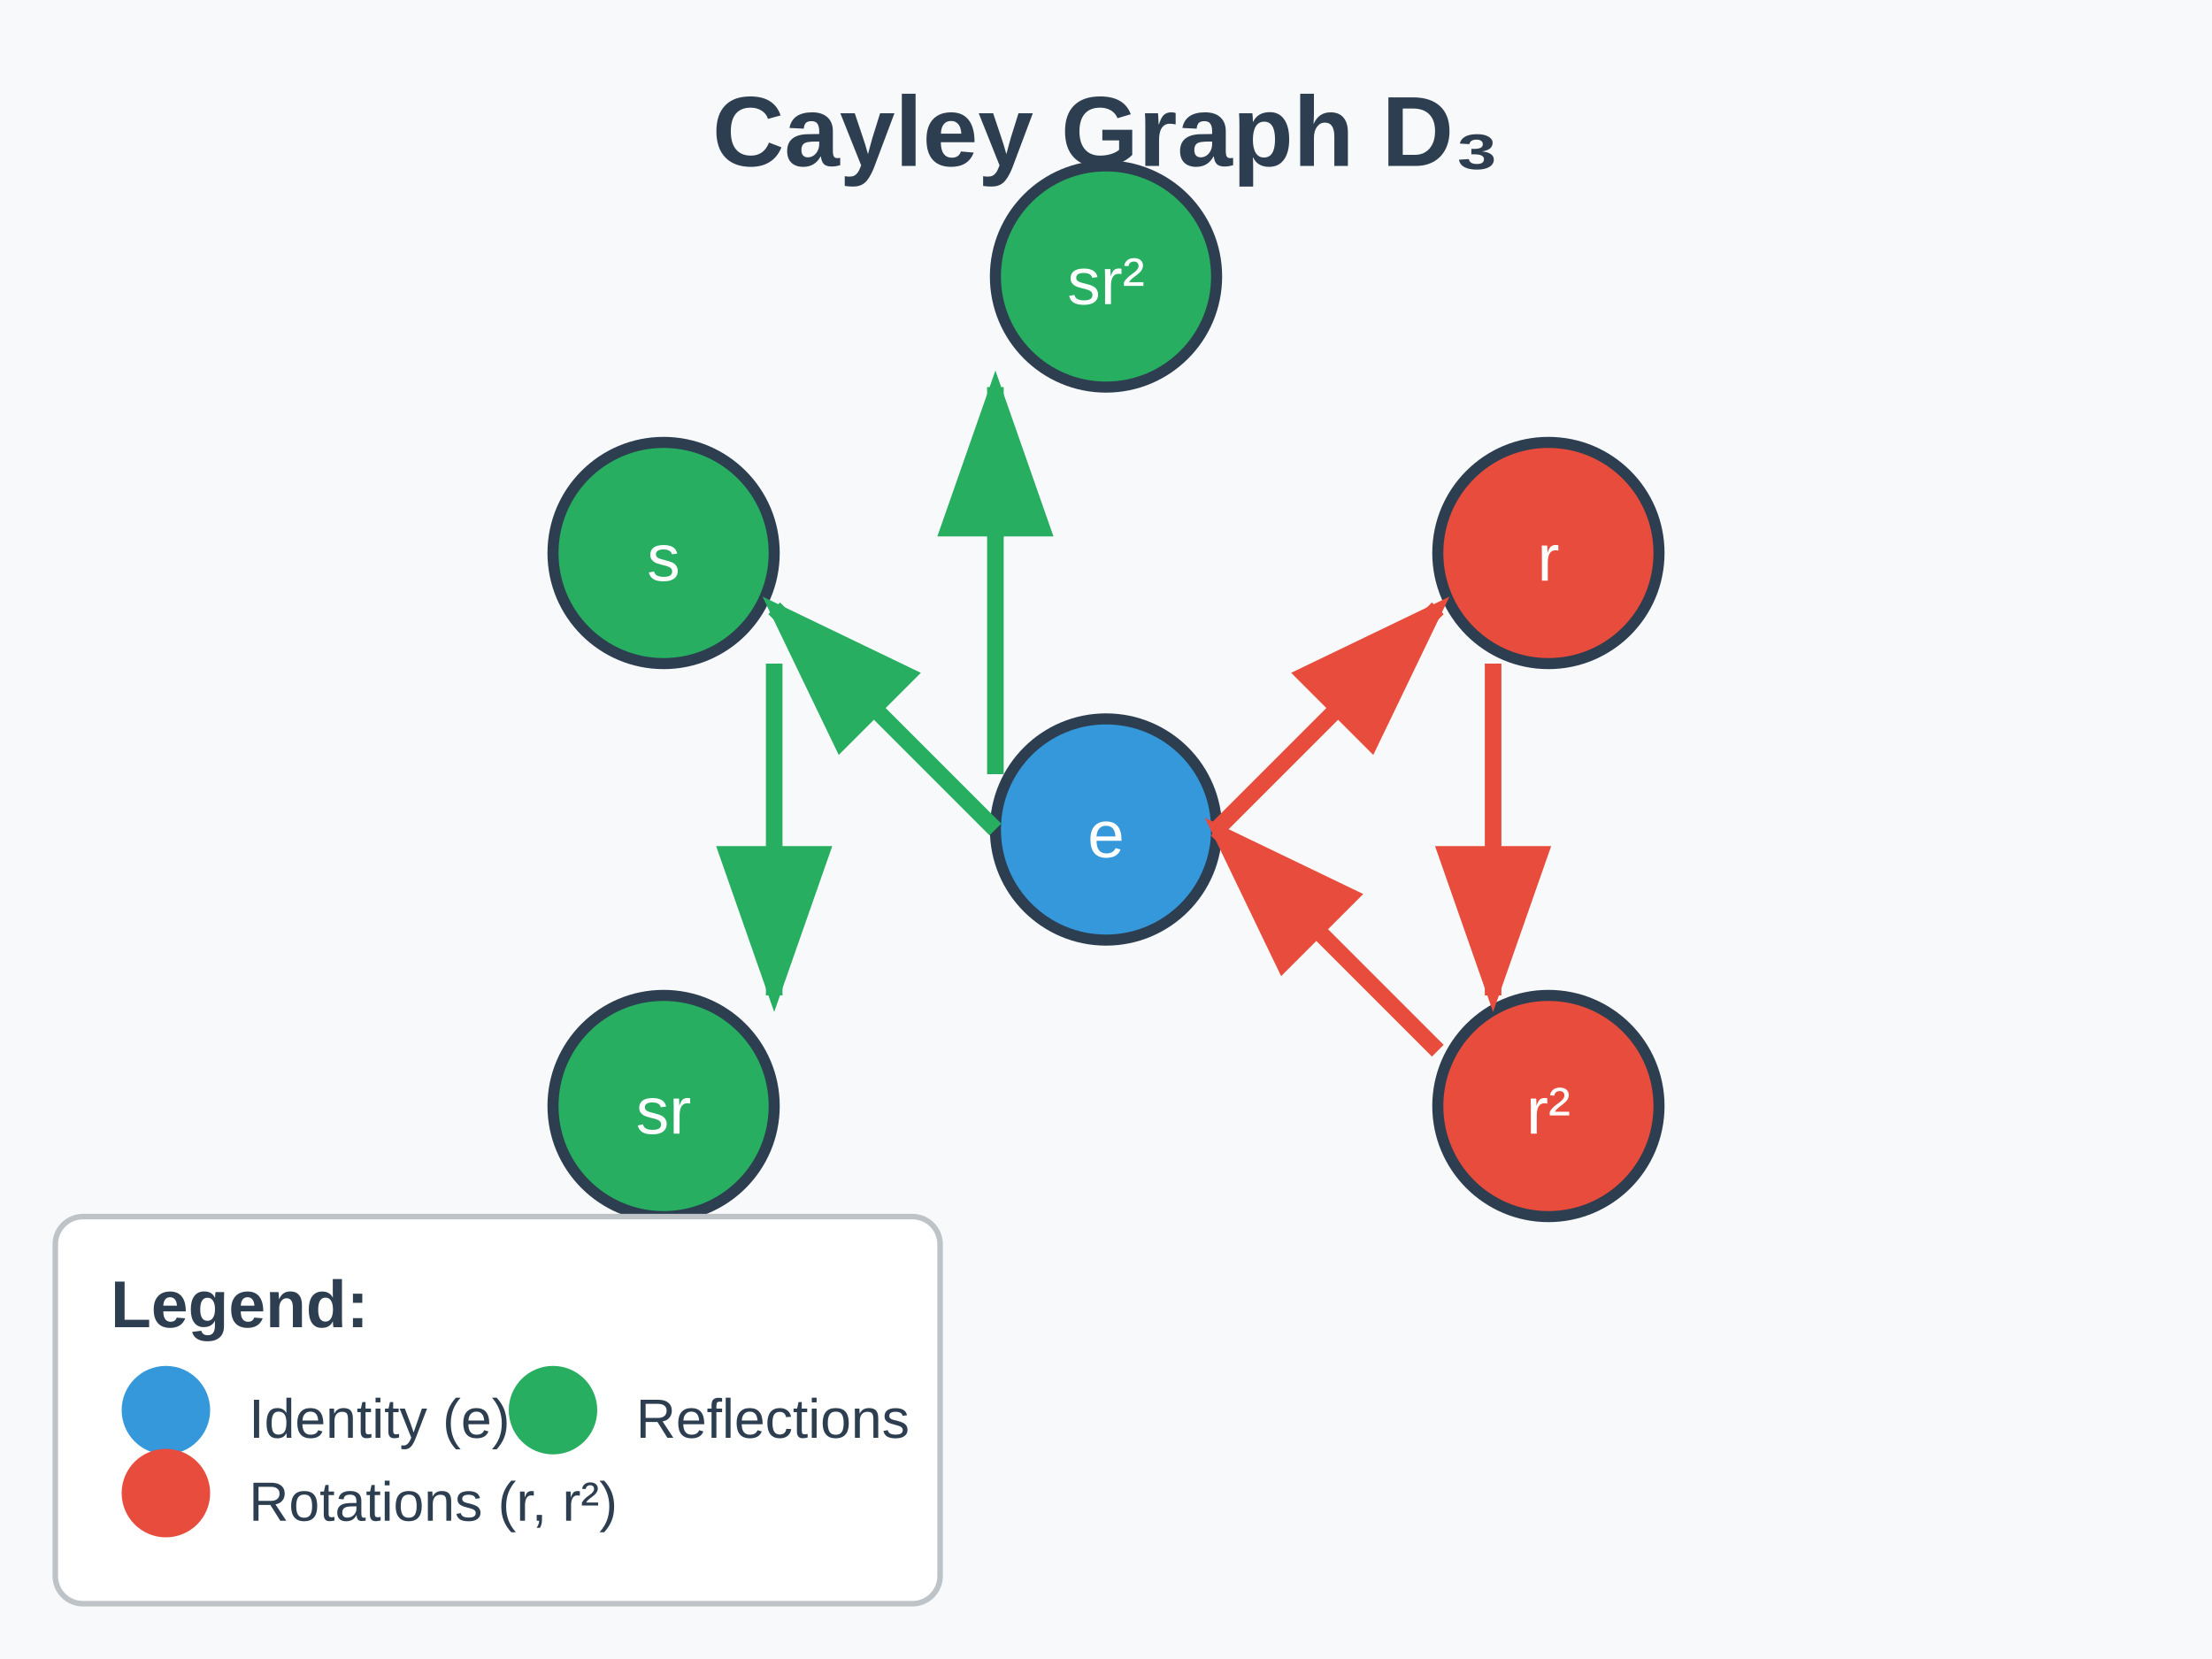
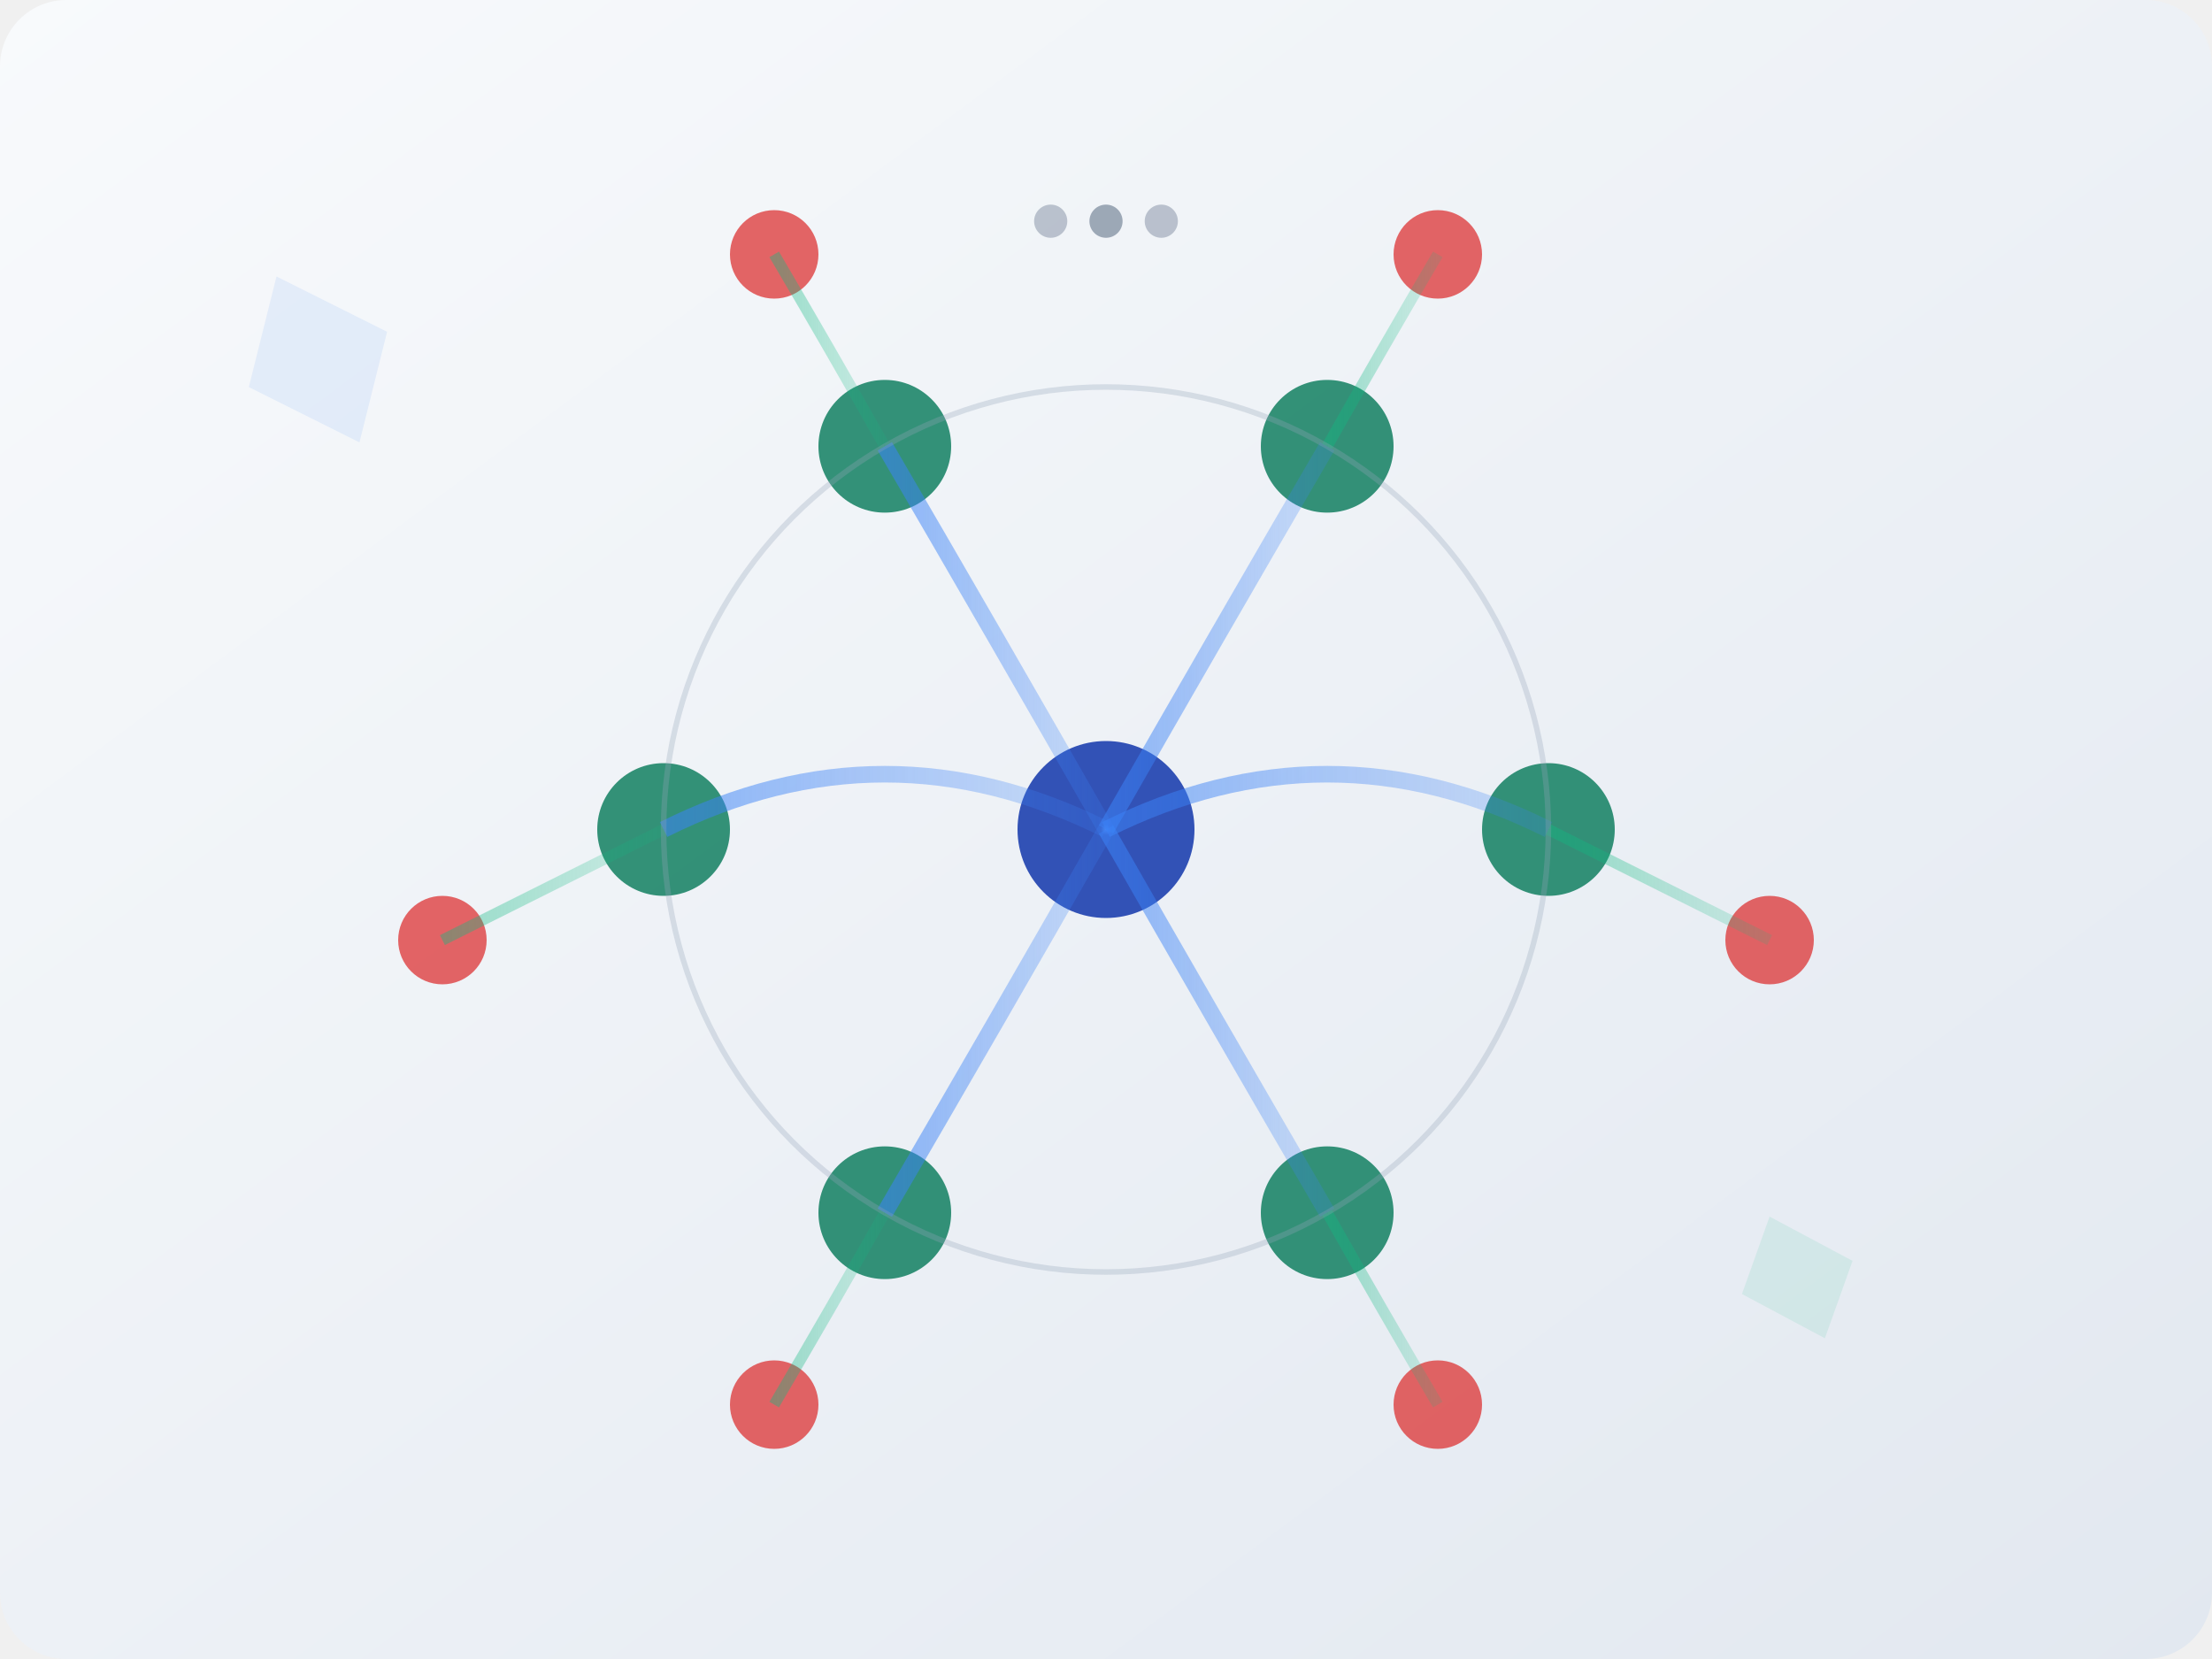
- <svg xmlns="http://www.w3.org/2000/svg" width="400" height="300" viewBox="0 0 400 300">
-   <rect width="400" height="300" fill="#f8f9fa" />
-   <text x="200" y="30" text-anchor="middle" font-family="Arial, sans-serif" font-size="18" font-weight="bold" fill="#2c3e50">Cayley Graph D₃</text>
-   <circle cx="200" cy="150" r="20" fill="#3498db" stroke="#2c3e50" stroke-width="2" />
-   <text x="200" y="155" text-anchor="middle" font-family="Arial, sans-serif" font-size="12" fill="white">e</text>
-   <circle cx="280" cy="100" r="20" fill="#e74c3c" stroke="#2c3e50" stroke-width="2" />
-   <text x="280" y="105" text-anchor="middle" font-family="Arial, sans-serif" font-size="12" fill="white">r</text>
-   <circle cx="280" cy="200" r="20" fill="#e74c3c" stroke="#2c3e50" stroke-width="2" />
-   <text x="280" y="205" text-anchor="middle" font-family="Arial, sans-serif" font-size="12" fill="white">r²</text>
-   <circle cx="120" cy="100" r="20" fill="#27ae60" stroke="#2c3e50" stroke-width="2" />
-   <text x="120" y="105" text-anchor="middle" font-family="Arial, sans-serif" font-size="12" fill="white">s</text>
-   <circle cx="120" cy="200" r="20" fill="#27ae60" stroke="#2c3e50" stroke-width="2" />
-   <text x="120" y="205" text-anchor="middle" font-family="Arial, sans-serif" font-size="12" fill="white">sr</text>
-   <circle cx="200" cy="50" r="20" fill="#27ae60" stroke="#2c3e50" stroke-width="2" />
-   <text x="200" y="55" text-anchor="middle" font-family="Arial, sans-serif" font-size="12" fill="white">sr²</text>
-   <line x1="220" y1="150" x2="260" y2="110" stroke="#e74c3c" stroke-width="3" marker-end="url(#arrowhead-red)" />
-   <line x1="270" y1="120" x2="270" y2="180" stroke="#e74c3c" stroke-width="3" marker-end="url(#arrowhead-red)" />
-   <line x1="260" y1="190" x2="220" y2="150" stroke="#e74c3c" stroke-width="3" marker-end="url(#arrowhead-red)" />
-   <line x1="180" y1="150" x2="140" y2="110" stroke="#27ae60" stroke-width="3" marker-end="url(#arrowhead-green)" />
-   <line x1="140" y1="120" x2="140" y2="180" stroke="#27ae60" stroke-width="3" marker-end="url(#arrowhead-green)" />
-   <line x1="180" y1="140" x2="180" y2="70" stroke="#27ae60" stroke-width="3" marker-end="url(#arrowhead-green)" />
+ <svg xmlns="http://www.w3.org/2000/svg" width="400" height="300" viewBox="0 0 400 300" fill="none">
  <defs>
-     <marker id="arrowhead-red" markerWidth="10" markerHeight="7" refX="9" refY="3.5" orient="auto">
-       <polygon points="0 0, 10 3.5, 0 7" fill="#e74c3c" />
-     </marker>
-     <marker id="arrowhead-green" markerWidth="10" markerHeight="7" refX="9" refY="3.5" orient="auto">
-       <polygon points="0 0, 10 3.5, 0 7" fill="#27ae60" />
-     </marker>
+     <linearGradient id="bgGrad" x1="0%" y1="0%" x2="100%" y2="100%">
+       <stop offset="0%" style="stop-color:#f8fafc;stop-opacity:1" />
+       <stop offset="100%" style="stop-color:#e2e8f0;stop-opacity:1" />
+     </linearGradient>
+     <radialGradient id="nodeGrad1" cx="0" cy="0" r="1" gradientUnits="userSpaceOnUse">
+       <stop stop-color="#3b82f6" />
+       <stop offset="1" stop-color="#1e40af" />
+     </radialGradient>
+     <radialGradient id="nodeGrad2" cx="0" cy="0" r="1" gradientUnits="userSpaceOnUse">
+       <stop stop-color="#10b981" />
+       <stop offset="1" stop-color="#047857" />
+     </radialGradient>
+     <radialGradient id="nodeGrad3" cx="0" cy="0" r="1" gradientUnits="userSpaceOnUse">
+       <stop stop-color="#ef4444" />
+       <stop offset="1" stop-color="#dc2626" />
+     </radialGradient>
+     <linearGradient id="edgeGrad1" x1="0%" y1="0%" x2="100%" y2="0%">
+       <stop offset="0%" style="stop-color:#3b82f6;stop-opacity:0.8" />
+       <stop offset="100%" style="stop-color:#3b82f6;stop-opacity:0.3" />
+     </linearGradient>
+     <linearGradient id="edgeGrad2" x1="0%" y1="0%" x2="100%" y2="0%">
+       <stop offset="0%" style="stop-color:#10b981;stop-opacity:0.8" />
+       <stop offset="100%" style="stop-color:#10b981;stop-opacity:0.3" />
+     </linearGradient>
  </defs>
-   <rect x="10" y="220" width="160" height="70" fill="white" stroke="#bdc3c7" stroke-width="1" rx="5" />
-   <text x="20" y="240" font-family="Arial, sans-serif" font-size="12" font-weight="bold" fill="#2c3e50">Legend:</text>
-   <circle cx="30" cy="255" r="8" fill="#3498db" />
-   <text x="45" y="260" font-family="Arial, sans-serif" font-size="10" fill="#2c3e50">Identity (e)</text>
-   <circle cx="30" cy="270" r="8" fill="#e74c3c" />
-   <text x="45" y="275" font-family="Arial, sans-serif" font-size="10" fill="#2c3e50">Rotations (r, r²)</text>
-   <circle cx="100" cy="255" r="8" fill="#27ae60" />
-   <text x="115" y="260" font-family="Arial, sans-serif" font-size="10" fill="#2c3e50">Reflections</text>
+   <rect width="400" height="300" fill="url(#bgGrad)" rx="12" />
+   <g transform="translate(200, 150)">
+     <circle cx="0" cy="0" r="16" fill="url(#nodeGrad1)" opacity="0.9" />
+     <circle cx="80" cy="0" r="12" fill="url(#nodeGrad2)" opacity="0.8" />
+     <circle cx="40" cy="69.3" r="12" fill="url(#nodeGrad2)" opacity="0.8" />
+     <circle cx="-40" cy="69.3" r="12" fill="url(#nodeGrad2)" opacity="0.8" />
+     <circle cx="-80" cy="0" r="12" fill="url(#nodeGrad2)" opacity="0.8" />
+     <circle cx="-40" cy="-69.3" r="12" fill="url(#nodeGrad2)" opacity="0.8" />
+     <circle cx="40" cy="-69.3" r="12" fill="url(#nodeGrad2)" opacity="0.8" />
+     <circle cx="120" cy="20" r="8" fill="url(#nodeGrad3)" opacity="0.7" />
+     <circle cx="60" cy="104" r="8" fill="url(#nodeGrad3)" opacity="0.7" />
+     <circle cx="-60" cy="104" r="8" fill="url(#nodeGrad3)" opacity="0.7" />
+     <circle cx="-120" cy="20" r="8" fill="url(#nodeGrad3)" opacity="0.7" />
+     <circle cx="-60" cy="-104" r="8" fill="url(#nodeGrad3)" opacity="0.7" />
+     <circle cx="60" cy="-104" r="8" fill="url(#nodeGrad3)" opacity="0.7" />
+     <path d="M 0 0 Q 40 -20 80 0" stroke="url(#edgeGrad1)" stroke-width="3" fill="none" opacity="0.7" />
+     <path d="M 0 0 Q 20 35 40 69.3" stroke="url(#edgeGrad1)" stroke-width="3" fill="none" opacity="0.7" />
+     <path d="M 0 0 Q -20 35 -40 69.3" stroke="url(#edgeGrad1)" stroke-width="3" fill="none" opacity="0.7" />
+     <path d="M 0 0 Q -40 -20 -80 0" stroke="url(#edgeGrad1)" stroke-width="3" fill="none" opacity="0.7" />
+     <path d="M 0 0 Q -20 -35 -40 -69.3" stroke="url(#edgeGrad1)" stroke-width="3" fill="none" opacity="0.7" />
+     <path d="M 0 0 Q 20 -35 40 -69.3" stroke="url(#edgeGrad1)" stroke-width="3" fill="none" opacity="0.7" />
+     <path d="M 80 0 Q 100 10 120 20" stroke="url(#edgeGrad2)" stroke-width="2" fill="none" opacity="0.5" />
+     <path d="M 40 69.3 Q 50 87 60 104" stroke="url(#edgeGrad2)" stroke-width="2" fill="none" opacity="0.5" />
+     <path d="M -40 69.3 Q -50 87 -60 104" stroke="url(#edgeGrad2)" stroke-width="2" fill="none" opacity="0.5" />
+     <path d="M -80 0 Q -100 10 -120 20" stroke="url(#edgeGrad2)" stroke-width="2" fill="none" opacity="0.5" />
+     <path d="M -40 -69.3 Q -50 -87 -60 -104" stroke="url(#edgeGrad2)" stroke-width="2" fill="none" opacity="0.5" />
+     <path d="M 40 -69.3 Q 50 -87 60 -104" stroke="url(#edgeGrad2)" stroke-width="2" fill="none" opacity="0.5" />
+     <path d="M 80 0 A 80 80 0 0 1 40 69.3" stroke="#94a3b8" stroke-width="1" fill="none" opacity="0.3" />
+     <path d="M 40 69.3 A 80 80 0 0 1 -40 69.3" stroke="#94a3b8" stroke-width="1" fill="none" opacity="0.3" />
+     <path d="M -40 69.3 A 80 80 0 0 1 -80 0" stroke="#94a3b8" stroke-width="1" fill="none" opacity="0.3" />
+     <path d="M -80 0 A 80 80 0 0 1 -40 -69.3" stroke="#94a3b8" stroke-width="1" fill="none" opacity="0.3" />
+     <path d="M -40 -69.3 A 80 80 0 0 1 40 -69.3" stroke="#94a3b8" stroke-width="1" fill="none" opacity="0.3" />
+     <path d="M 40 -69.3 A 80 80 0 0 1 80 0" stroke="#94a3b8" stroke-width="1" fill="none" opacity="0.3" />
+   </g>
+   <g transform="translate(50, 50)" opacity="0.1">
+     <path d="M0 0 L20 10 L15 30 L-5 20 Z" fill="#3b82f6" />
+   </g>
+   <g transform="translate(320, 220)" opacity="0.1">
+     <path d="M0 0 L15 8 L10 22 L-5 14 Z" fill="#10b981" />
+   </g>
+   <circle cx="200" cy="40" r="3" fill="#64748b" opacity="0.6" />
+   <circle cx="210" cy="40" r="3" fill="#64748b" opacity="0.4" />
+   <circle cx="190" cy="40" r="3" fill="#64748b" opacity="0.4" />
</svg>
